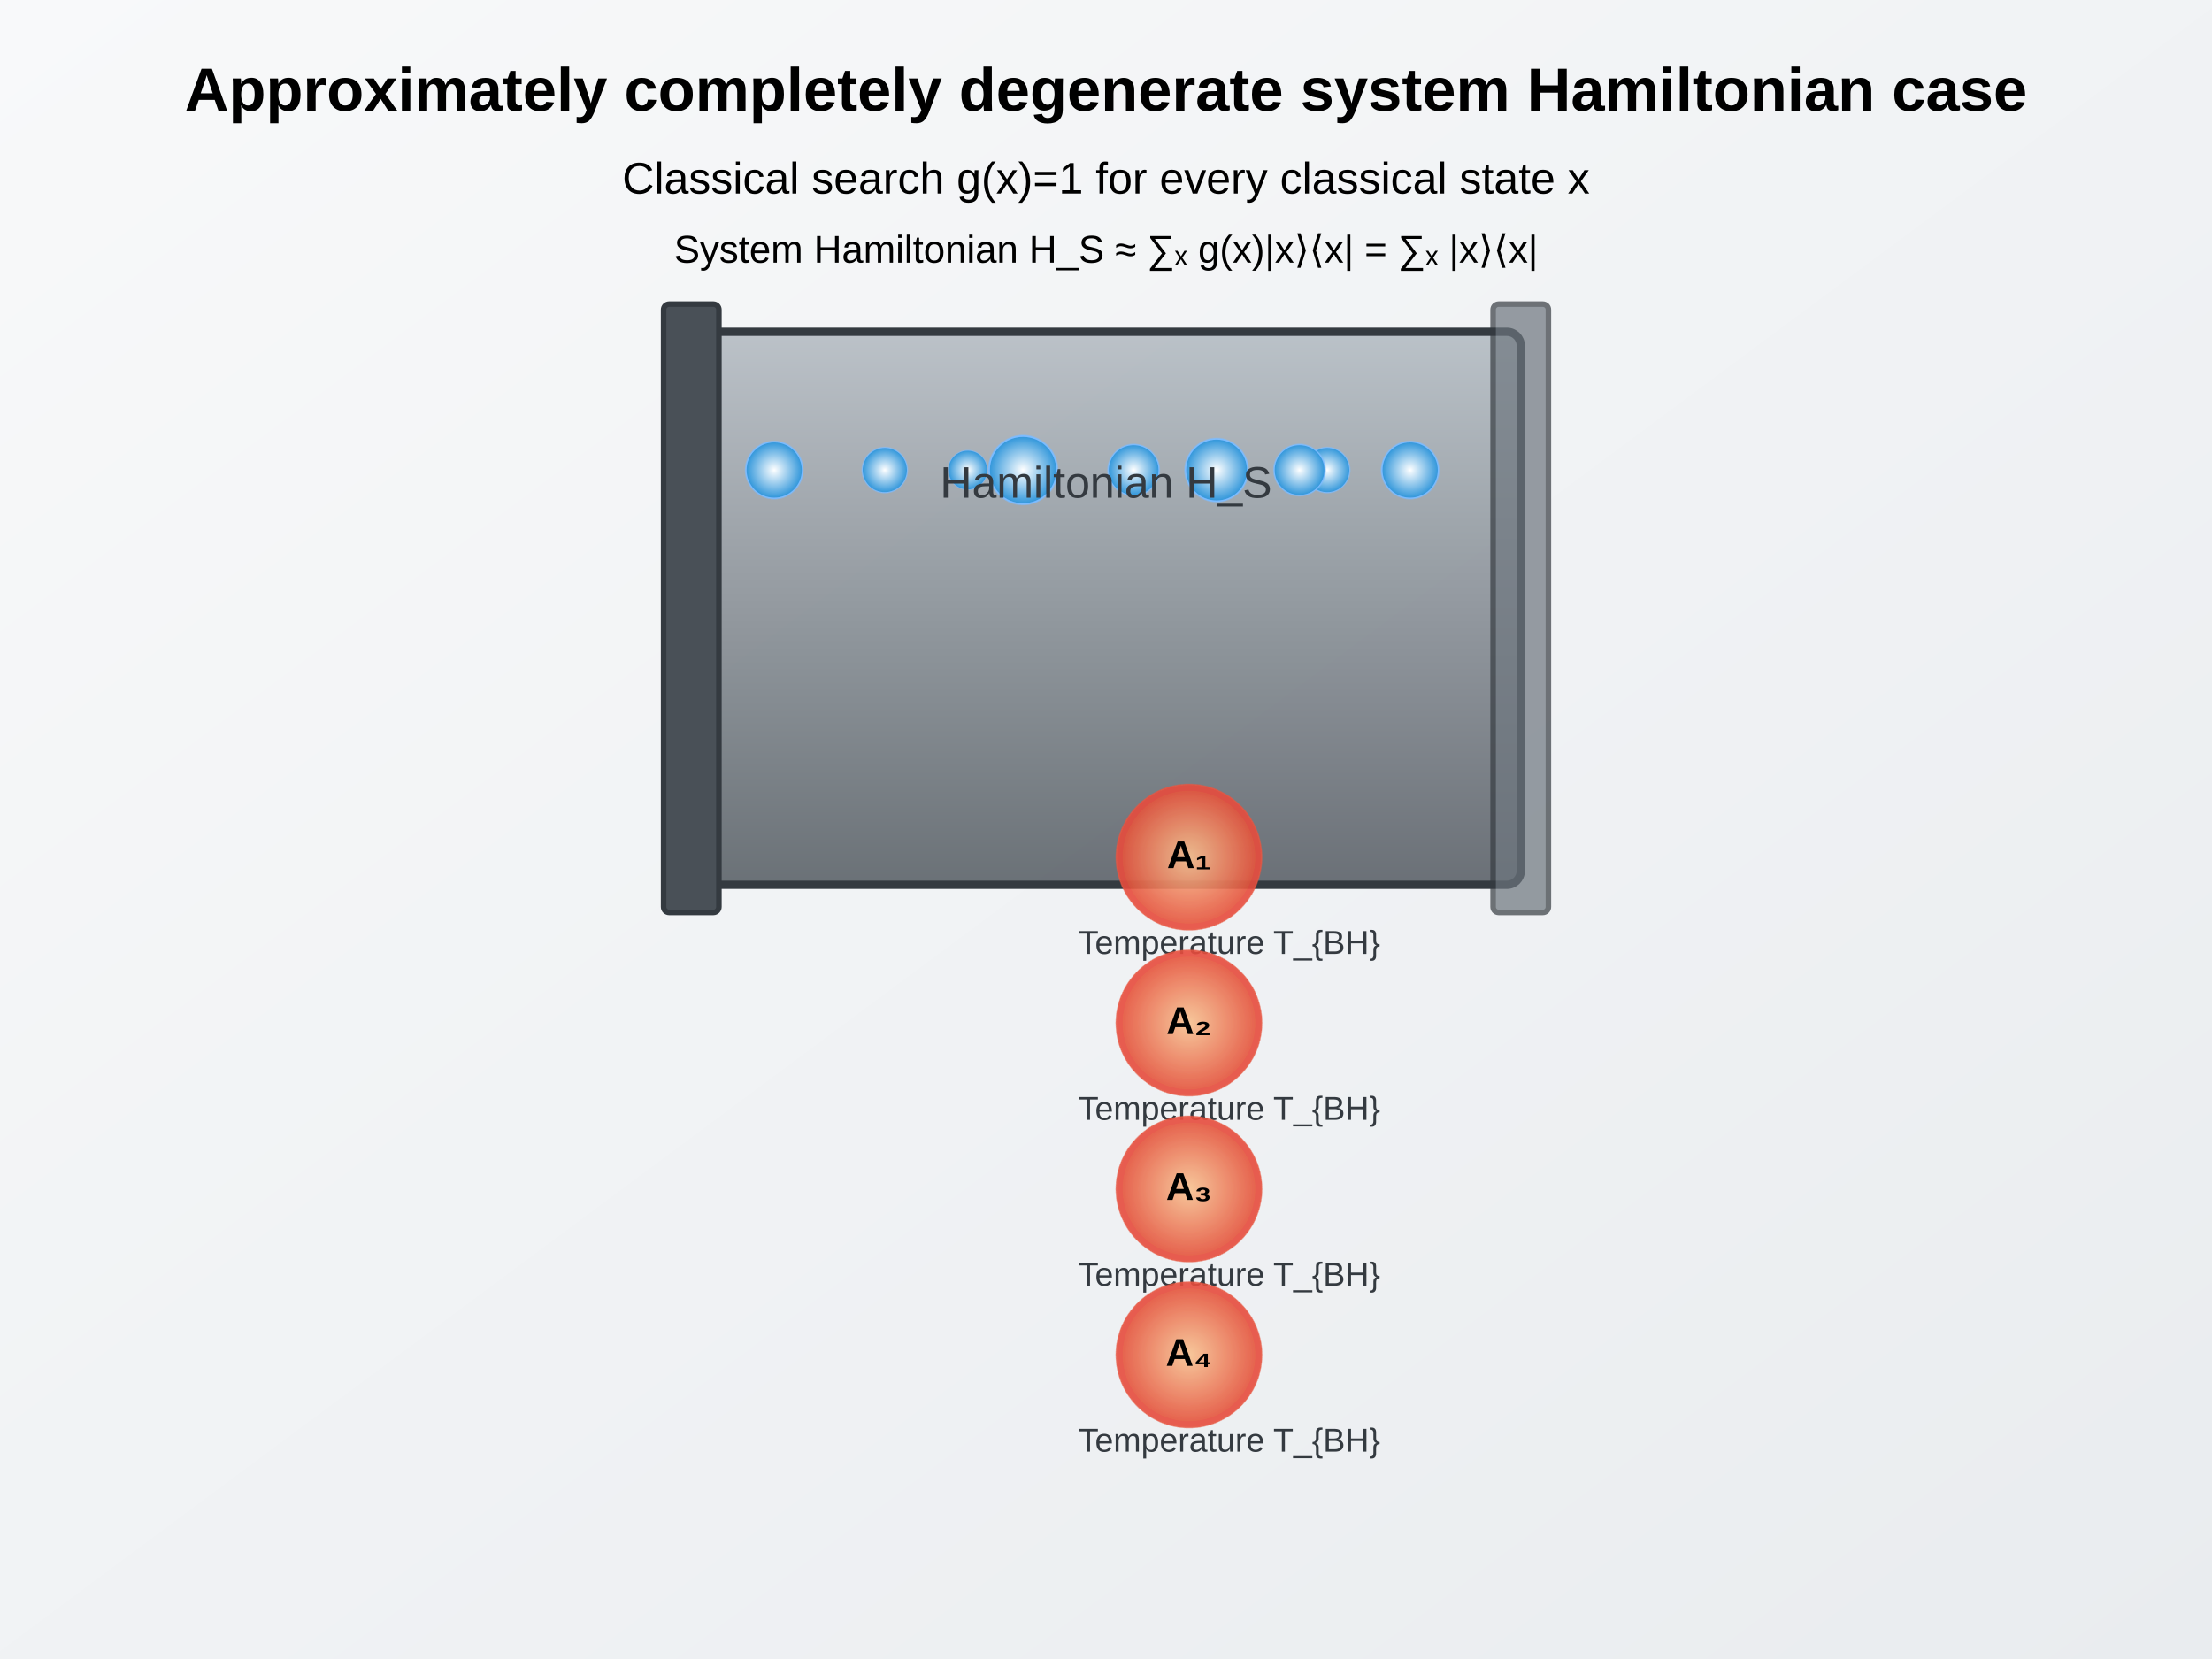
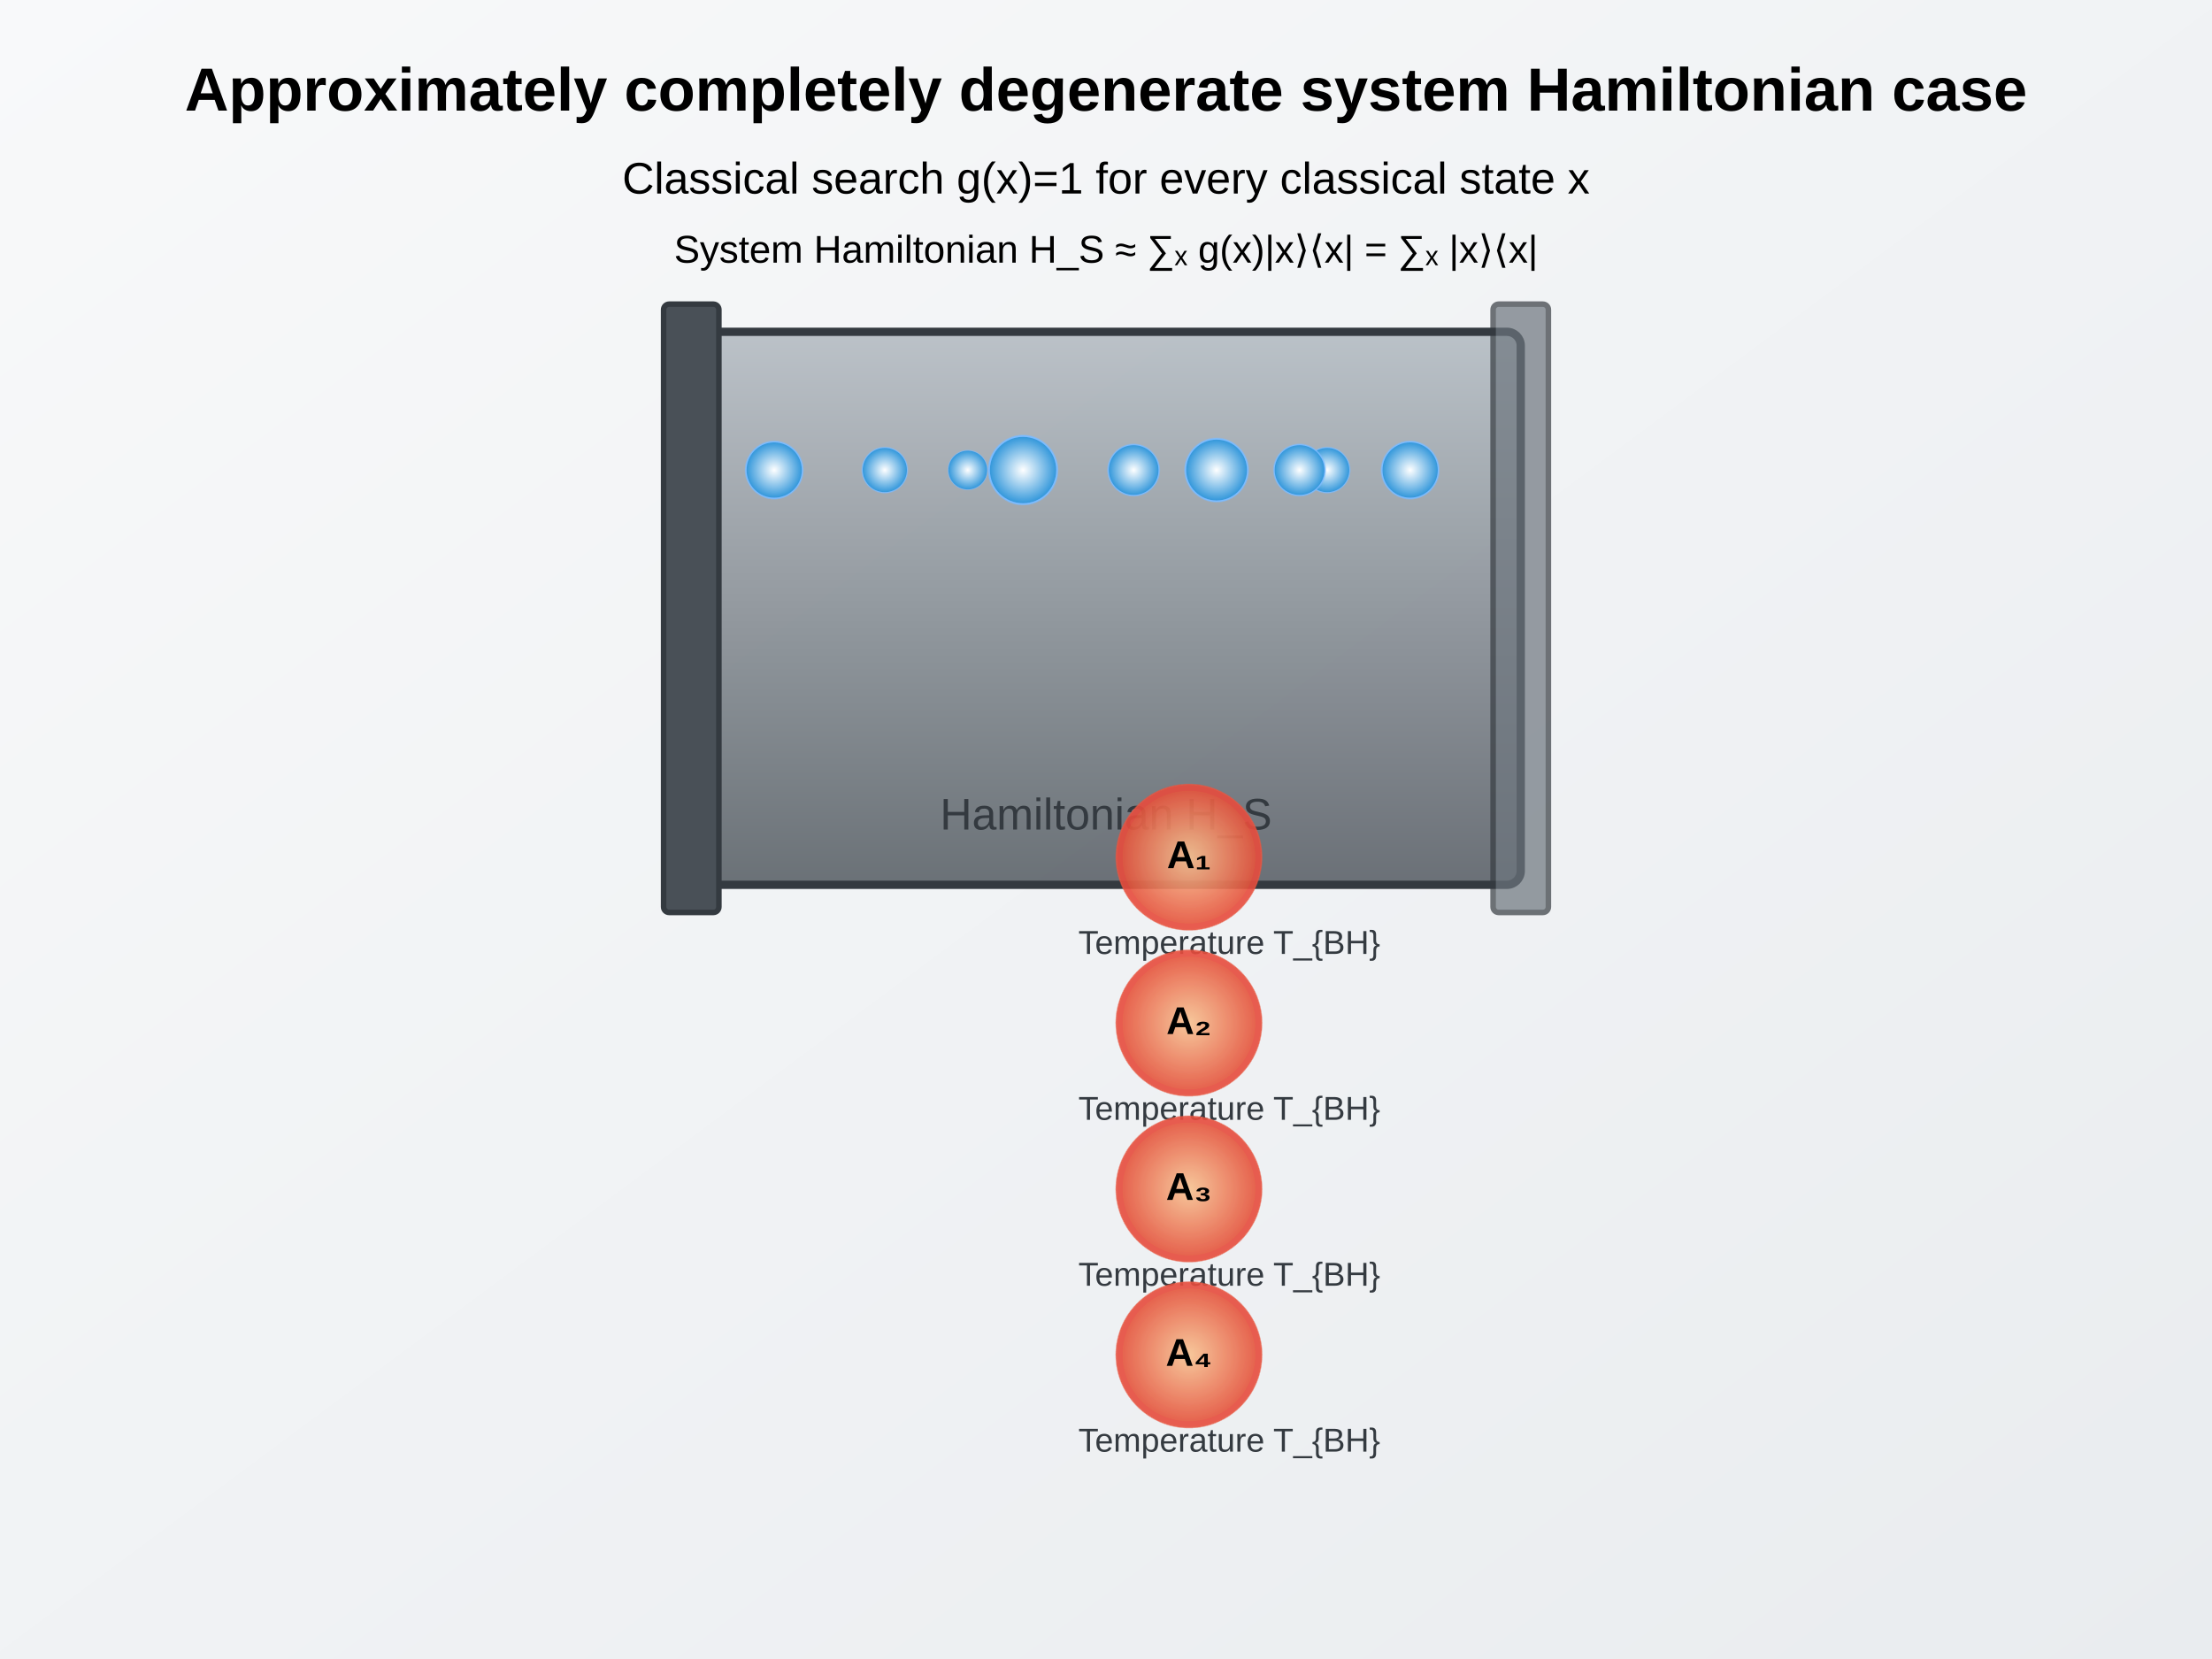
<svg xmlns="http://www.w3.org/2000/svg" viewBox="0 0 800 600">
  <defs>
    <linearGradient id="bg_grad" x1="0%" y1="0%" x2="100%" y2="100%">
      <stop offset="0%" style="stop-color:#f8f9fa;stop-opacity:1" />
      <stop offset="100%" style="stop-color:#e9ecef;stop-opacity:1" />
    </linearGradient>
    <linearGradient id="cavity_grad" x1="0%" y1="0%" x2="0%" y2="100%">
      <stop offset="0%" style="stop-color:#adb5bd;stop-opacity:0.8" />
      <stop offset="100%" style="stop-color:#495057;stop-opacity:0.8" />
    </linearGradient>
    <radialGradient id="atom_grad" cx="50%" cy="50%" r="50%" fx="50%" fy="50%">
      <stop offset="0%" style="stop-color:#f8c291;stop-opacity:1" />
      <stop offset="100%" style="stop-color:#e55039;stop-opacity:1" />
    </radialGradient>
    <radialGradient id="photon_grad" cx="50%" cy="50%" r="50%" fx="50%" fy="50%">
      <stop offset="0%" style="stop-color:#ffffff;stop-opacity:1" />
      <stop offset="100%" style="stop-color:#3498db;stop-opacity:1" />
    </radialGradient>
    <filter id="atom_glow" x="-50%" y="-50%" width="200%" height="200%">
      <feGaussianBlur in="SourceGraphic" stdDeviation="3" result="blur" />
      <feColorMatrix in="blur" type="matrix" values="1 0 0 0 0  0 1 0 0 0  0 0 1 0 0  0 0 0 18 -7" result="glow" />
      <feBlend in="SourceGraphic" in2="glow" mode="normal" />
    </filter>
    <filter id="photon_glow" x="-50%" y="-50%" width="200%" height="200%">
      <feGaussianBlur in="SourceGraphic" stdDeviation="4" result="blur" />
      <feColorMatrix in="blur" type="matrix" values="0 0 0 0 0.2  0 0 0 0 0.5  0 0 1 0 1  0 0 0 20 -7" result="glow" />
      <feBlend in="SourceGraphic" in2="glow" mode="normal" />
    </filter>
  </defs>
  <rect width="800" height="600" fill="url(#bg_grad)" />
  <text x="400" y="40" font-family="Arial" font-size="22" text-anchor="middle" font-weight="bold">
    Approximately completely degenerate system Hamiltonian case
  </text>
  <text x="400" y="70" font-family="Arial" font-size="16" text-anchor="middle">
    Classical search g(x)=1 for every classical state x
  </text>
  <text x="400" y="95" font-family="Arial" font-size="14" text-anchor="middle">
    System Hamiltonian H_S ≈ ∑ₓ g(x)|x⟩⟨x| = ∑ₓ |x⟩⟨x|
  </text>
  <g transform="translate(250, 170)">
    <rect x="0" y="-50" width="300" height="200" rx="5" ry="5" fill="url(#cavity_grad)" stroke="#343a40" stroke-width="3" />
    <rect x="-10" y="-60" width="20" height="220" rx="2" ry="2" fill="#495057" stroke="#343a40" stroke-width="2" />
    <rect x="290" y="-60" width="20" height="220" rx="2" ry="2" fill="#6c757d" stroke="#343a40" stroke-width="2" opacity="0.7" />
    <circle cx="30" cy="0" r="10" fill="url(#photon_grad)" filter="url(#photon_glow)" />
    <circle cx="70" cy="0" r="8" fill="url(#photon_grad)" filter="url(#photon_glow)" />
    <circle cx="120" cy="0" r="12" fill="url(#photon_grad)" filter="url(#photon_glow)" />
    <circle cx="160" cy="0" r="9" fill="url(#photon_grad)" filter="url(#photon_glow)" />
    <circle cx="190" cy="0" r="11" fill="url(#photon_grad)" filter="url(#photon_glow)" />
    <circle cx="230" cy="0" r="8" fill="url(#photon_grad)" filter="url(#photon_glow)" />
    <circle cx="260" cy="0" r="10" fill="url(#photon_grad)" filter="url(#photon_glow)" />
    <circle cx="100" cy="0" r="7" fill="url(#photon_grad)" filter="url(#photon_glow)" />
    <circle cx="220" cy="0" r="9" fill="url(#photon_grad)" filter="url(#photon_glow)" />
-     <text x="150" y="10" font-family="Arial" font-size="16" text-anchor="middle" fill="#343a40">Hamiltonian H_S</text>
+     <text x="150" y="130" font-family="Arial" font-size="16" text-anchor="middle" fill="#343a40">Hamiltonian H_S</text>
  </g>
  <g transform="translate(430, 310)">
    <circle cx="0" cy="0" r="25" fill="url(#atom_grad)" stroke="#e74c3c" stroke-width="2" filter="url(#atom_glow)" opacity="0.9" />
    <text x="0" y="0" font-family="Arial" font-size="14" text-anchor="middle" dominant-baseline="middle" font-weight="bold">A₁</text>
    <text x="-40" y="35" font-family="Arial" font-size="12" text-anchor="start" fill="#343a40">Temperature T_{BH}</text>
  </g>
  <g transform="translate(430, 370)">
    <circle cx="0" cy="0" r="25" fill="url(#atom_grad)" stroke="#e74c3c" stroke-width="2" filter="url(#atom_glow)" opacity="0.9" />
    <text x="0" y="0" font-family="Arial" font-size="14" text-anchor="middle" dominant-baseline="middle" font-weight="bold">A₂</text>
    <text x="-40" y="35" font-family="Arial" font-size="12" text-anchor="start" fill="#343a40">Temperature T_{BH}</text>
  </g>
  <g transform="translate(430, 430)">
    <circle cx="0" cy="0" r="25" fill="url(#atom_grad)" stroke="#e74c3c" stroke-width="2" filter="url(#atom_glow)" opacity="0.9" />
    <text x="0" y="0" font-family="Arial" font-size="14" text-anchor="middle" dominant-baseline="middle" font-weight="bold">A₃</text>
    <text x="-40" y="35" font-family="Arial" font-size="12" text-anchor="start" fill="#343a40">Temperature T_{BH}</text>
  </g>
  <g transform="translate(430, 490)">
    <circle cx="0" cy="0" r="25" fill="url(#atom_grad)" stroke="#e74c3c" stroke-width="2" filter="url(#atom_glow)" opacity="0.9" />
    <text x="0" y="0" font-family="Arial" font-size="14" text-anchor="middle" dominant-baseline="middle" font-weight="bold">A₄</text>
    <text x="-40" y="35" font-family="Arial" font-size="12" text-anchor="start" fill="#343a40">Temperature T_{BH}</text>
  </g>
</svg>
